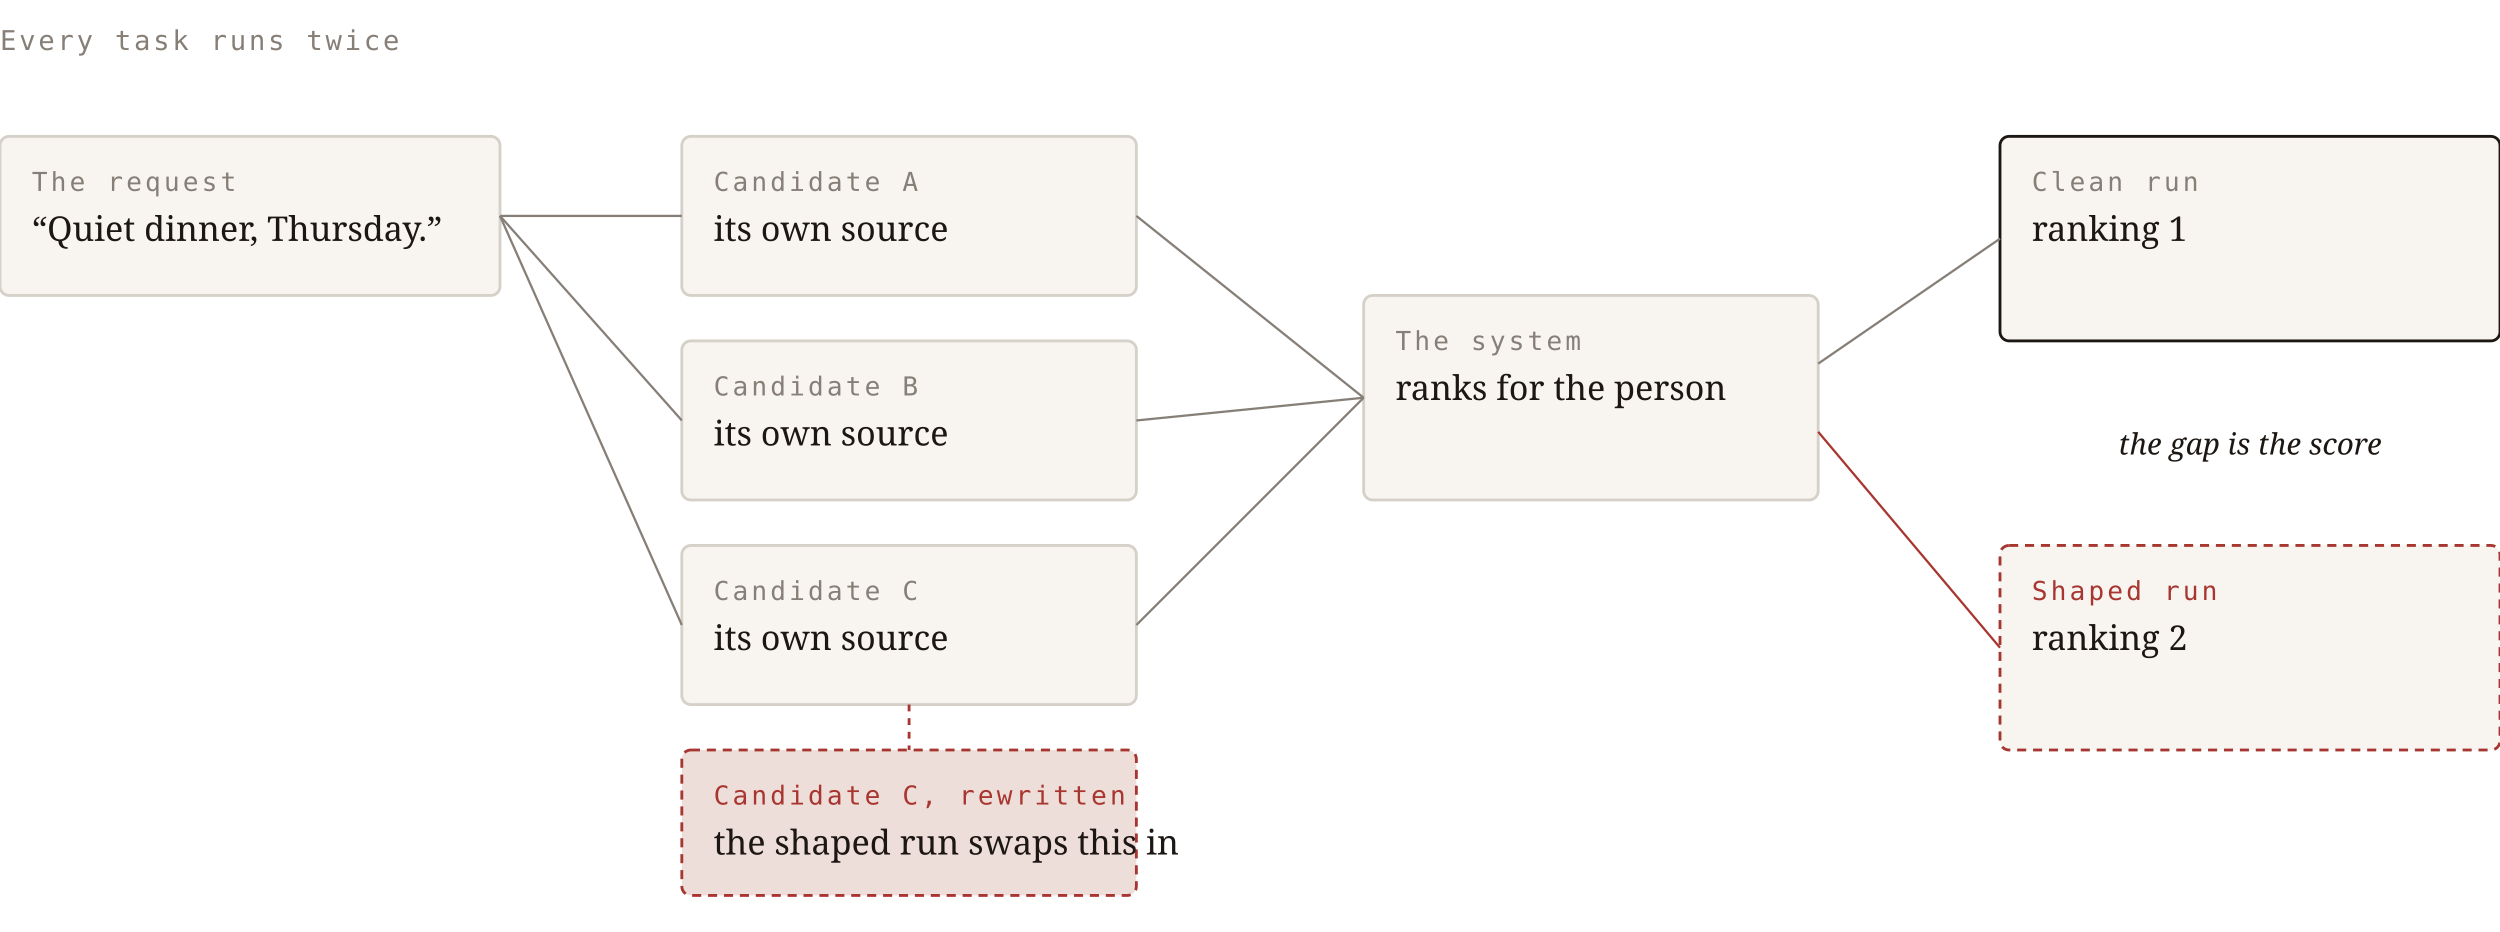
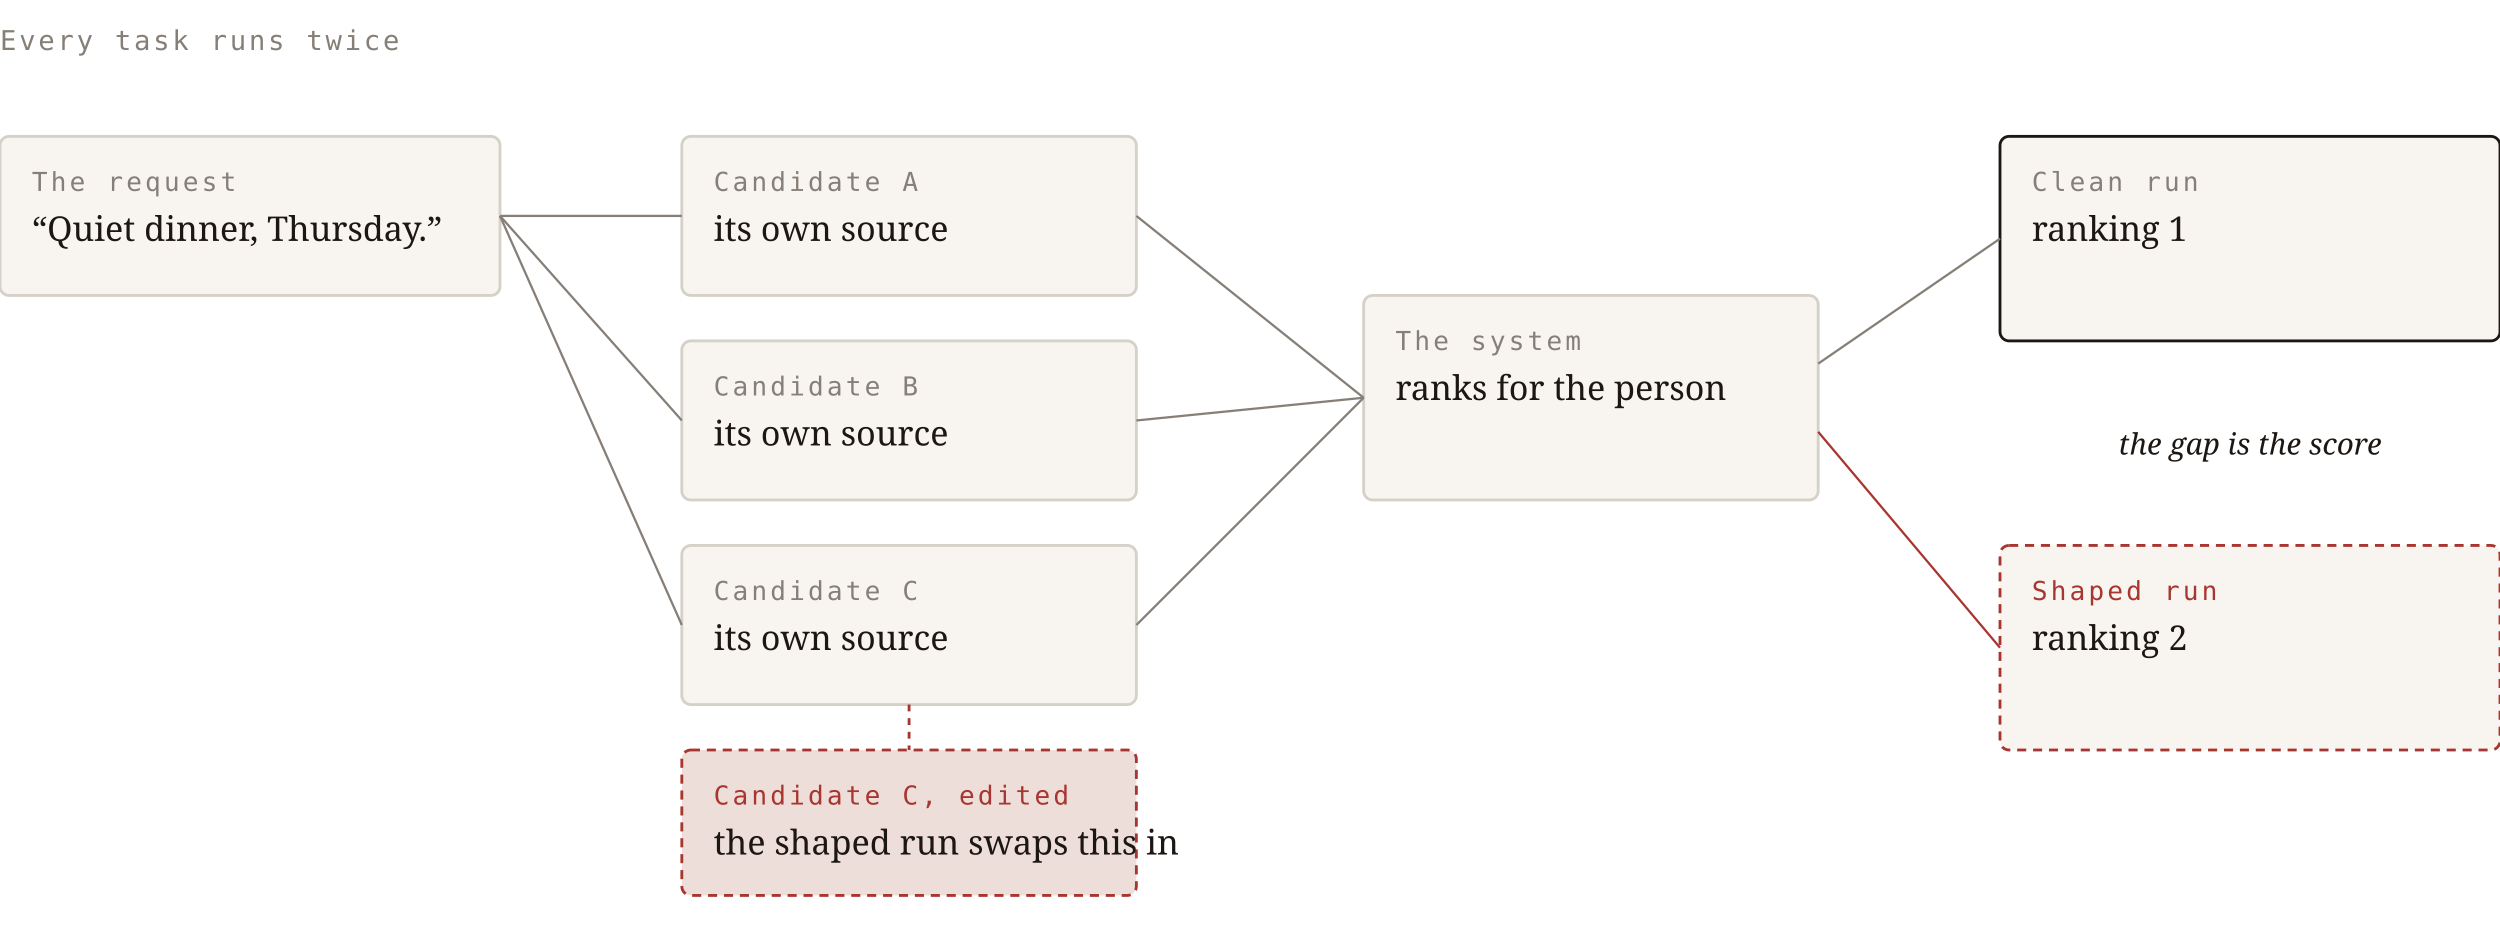
<svg xmlns="http://www.w3.org/2000/svg" viewBox="0 0 1100 410" width="1100" height="410" role="img" aria-label="The protocol: every task runs clean, then shaped; the gap between the two rankings is the score" style="display:block;width:100%;height:auto;max-width:1100px;">
  <text x="0.0" y="22.0" font-size="12" fill="#867F77" text-anchor="start" style="font-family:'IBM Plex Mono','SF Mono',Menlo,monospace;letter-spacing:.1em;text-transform:uppercase;font-weight:500;" font-weight="400">Every task runs twice</text>
  <rect x="0" y="60" width="220" height="70" rx="4" fill="#F8F5F0" stroke="#D5D0C8" stroke-width="1.25" />
  <text x="14.0" y="84.0" font-size="11.5" fill="#867F77" text-anchor="start" style="font-family:'IBM Plex Mono','SF Mono',Menlo,monospace;letter-spacing:.12em;text-transform:uppercase;font-weight:500;" font-weight="400">The request</text>
  <text x="14.0" y="106.0" font-size="15" fill="#1D1713" text-anchor="start" style="font-family:'Newsreader','Iowan Old Style',serif;" font-weight="400">“Quiet dinner, Thursday.”</text>
  <rect x="300" y="60" width="200" height="70" rx="4" fill="#F8F5F0" stroke="#D5D0C8" stroke-width="1.25" />
  <text x="314.0" y="84.0" font-size="11.5" fill="#867F77" text-anchor="start" style="font-family:'IBM Plex Mono','SF Mono',Menlo,monospace;letter-spacing:.12em;text-transform:uppercase;font-weight:500;" font-weight="400">Candidate A</text>
  <text x="314.0" y="106.0" font-size="15" fill="#1D1713" text-anchor="start" style="font-family:'Newsreader','Iowan Old Style',serif;" font-weight="400">its own source</text>
  <line x1="220.0" y1="95.0" x2="300.0" y2="95.0" stroke="#867F77" stroke-width="1" />
  <rect x="300" y="150" width="200" height="70" rx="4" fill="#F8F5F0" stroke="#D5D0C8" stroke-width="1.25" />
  <text x="314.0" y="174.0" font-size="11.5" fill="#867F77" text-anchor="start" style="font-family:'IBM Plex Mono','SF Mono',Menlo,monospace;letter-spacing:.12em;text-transform:uppercase;font-weight:500;" font-weight="400">Candidate B</text>
  <text x="314.0" y="196.0" font-size="15" fill="#1D1713" text-anchor="start" style="font-family:'Newsreader','Iowan Old Style',serif;" font-weight="400">its own source</text>
  <line x1="220.0" y1="95.0" x2="300.0" y2="185.0" stroke="#867F77" stroke-width="1" />
  <rect x="300" y="240" width="200" height="70" rx="4" fill="#F8F5F0" stroke="#D5D0C8" stroke-width="1.25" />
  <text x="314.0" y="264.0" font-size="11.5" fill="#867F77" text-anchor="start" style="font-family:'IBM Plex Mono','SF Mono',Menlo,monospace;letter-spacing:.12em;text-transform:uppercase;font-weight:500;" font-weight="400">Candidate C</text>
  <text x="314.0" y="286.0" font-size="15" fill="#1D1713" text-anchor="start" style="font-family:'Newsreader','Iowan Old Style',serif;" font-weight="400">its own source</text>
  <line x1="220.0" y1="95.0" x2="300.0" y2="275.0" stroke="#867F77" stroke-width="1" />
  <rect x="300" y="330" width="200" height="64" rx="4" fill="#EEDED9" stroke="#A83630" stroke-width="1.25" stroke-dasharray="4 3" />
-   <text x="314.0" y="354.0" font-size="11.5" fill="#A83630" text-anchor="start" style="font-family:'IBM Plex Mono','SF Mono',Menlo,monospace;letter-spacing:.12em;text-transform:uppercase;font-weight:500;" font-weight="400">Candidate C, rewritten</text>
+   <text x="314.0" y="354.0" font-size="11.5" fill="#A83630" text-anchor="start" style="font-family:'IBM Plex Mono','SF Mono',Menlo,monospace;letter-spacing:.12em;text-transform:uppercase;font-weight:500;" font-weight="400">Candidate C, edited</text>
  <text x="314.0" y="376.0" font-size="15" fill="#1D1713" text-anchor="start" style="font-family:'Newsreader','Iowan Old Style',serif;" font-weight="400">the shaped run swaps this in</text>
  <line x1="400.0" y1="310.0" x2="400.0" y2="330.0" stroke="#A83630" stroke-width="1.25" stroke-dasharray="3 3" />
  <rect x="600" y="130" width="200" height="90" rx="4" fill="#F8F5F0" stroke="#D5D0C8" stroke-width="1.25" />
  <text x="614.0" y="154.0" font-size="11.5" fill="#867F77" text-anchor="start" style="font-family:'IBM Plex Mono','SF Mono',Menlo,monospace;letter-spacing:.12em;text-transform:uppercase;font-weight:500;" font-weight="400">The system</text>
  <text x="614.0" y="176.0" font-size="15" fill="#1D1713" text-anchor="start" style="font-family:'Newsreader','Iowan Old Style',serif;" font-weight="400">ranks for the person</text>
  <line x1="500.0" y1="95.0" x2="600.0" y2="175.0" stroke="#867F77" stroke-width="1" />
  <line x1="500.0" y1="185.0" x2="600.0" y2="175.0" stroke="#867F77" stroke-width="1" />
  <line x1="500.0" y1="275.0" x2="600.0" y2="175.0" stroke="#867F77" stroke-width="1" />
  <rect x="880" y="60" width="220" height="90" rx="4" fill="#F8F5F0" stroke="#1D1713" stroke-width="1.25" />
  <text x="894.0" y="84.0" font-size="11.5" fill="#867F77" text-anchor="start" style="font-family:'IBM Plex Mono','SF Mono',Menlo,monospace;letter-spacing:.12em;text-transform:uppercase;font-weight:500;" font-weight="400">Clean run</text>
  <text x="894.0" y="106.0" font-size="15" fill="#1D1713" text-anchor="start" style="font-family:'Newsreader','Iowan Old Style',serif;" font-weight="400">ranking 1</text>
  <rect x="880" y="240" width="220" height="90" rx="4" fill="#F8F5F0" stroke="#A83630" stroke-width="1.25" stroke-dasharray="4 3" />
  <text x="894.0" y="264.0" font-size="11.5" fill="#A83630" text-anchor="start" style="font-family:'IBM Plex Mono','SF Mono',Menlo,monospace;letter-spacing:.12em;text-transform:uppercase;font-weight:500;" font-weight="400">Shaped run</text>
  <text x="894.0" y="286.0" font-size="15" fill="#1D1713" text-anchor="start" style="font-family:'Newsreader','Iowan Old Style',serif;" font-weight="400">ranking 2</text>
  <line x1="800.0" y1="160.0" x2="880.0" y2="105.0" stroke="#867F77" stroke-width="1" />
  <line x1="800.0" y1="190.0" x2="880.0" y2="285.0" stroke="#A83630" stroke-width="1" />
  <text x="990.0" y="200.0" font-size="13" fill="#1D1713" text-anchor="middle" style="font-family:'Newsreader','Iowan Old Style',serif;font-style:italic;" font-weight="400">the gap is the score</text>
</svg>
